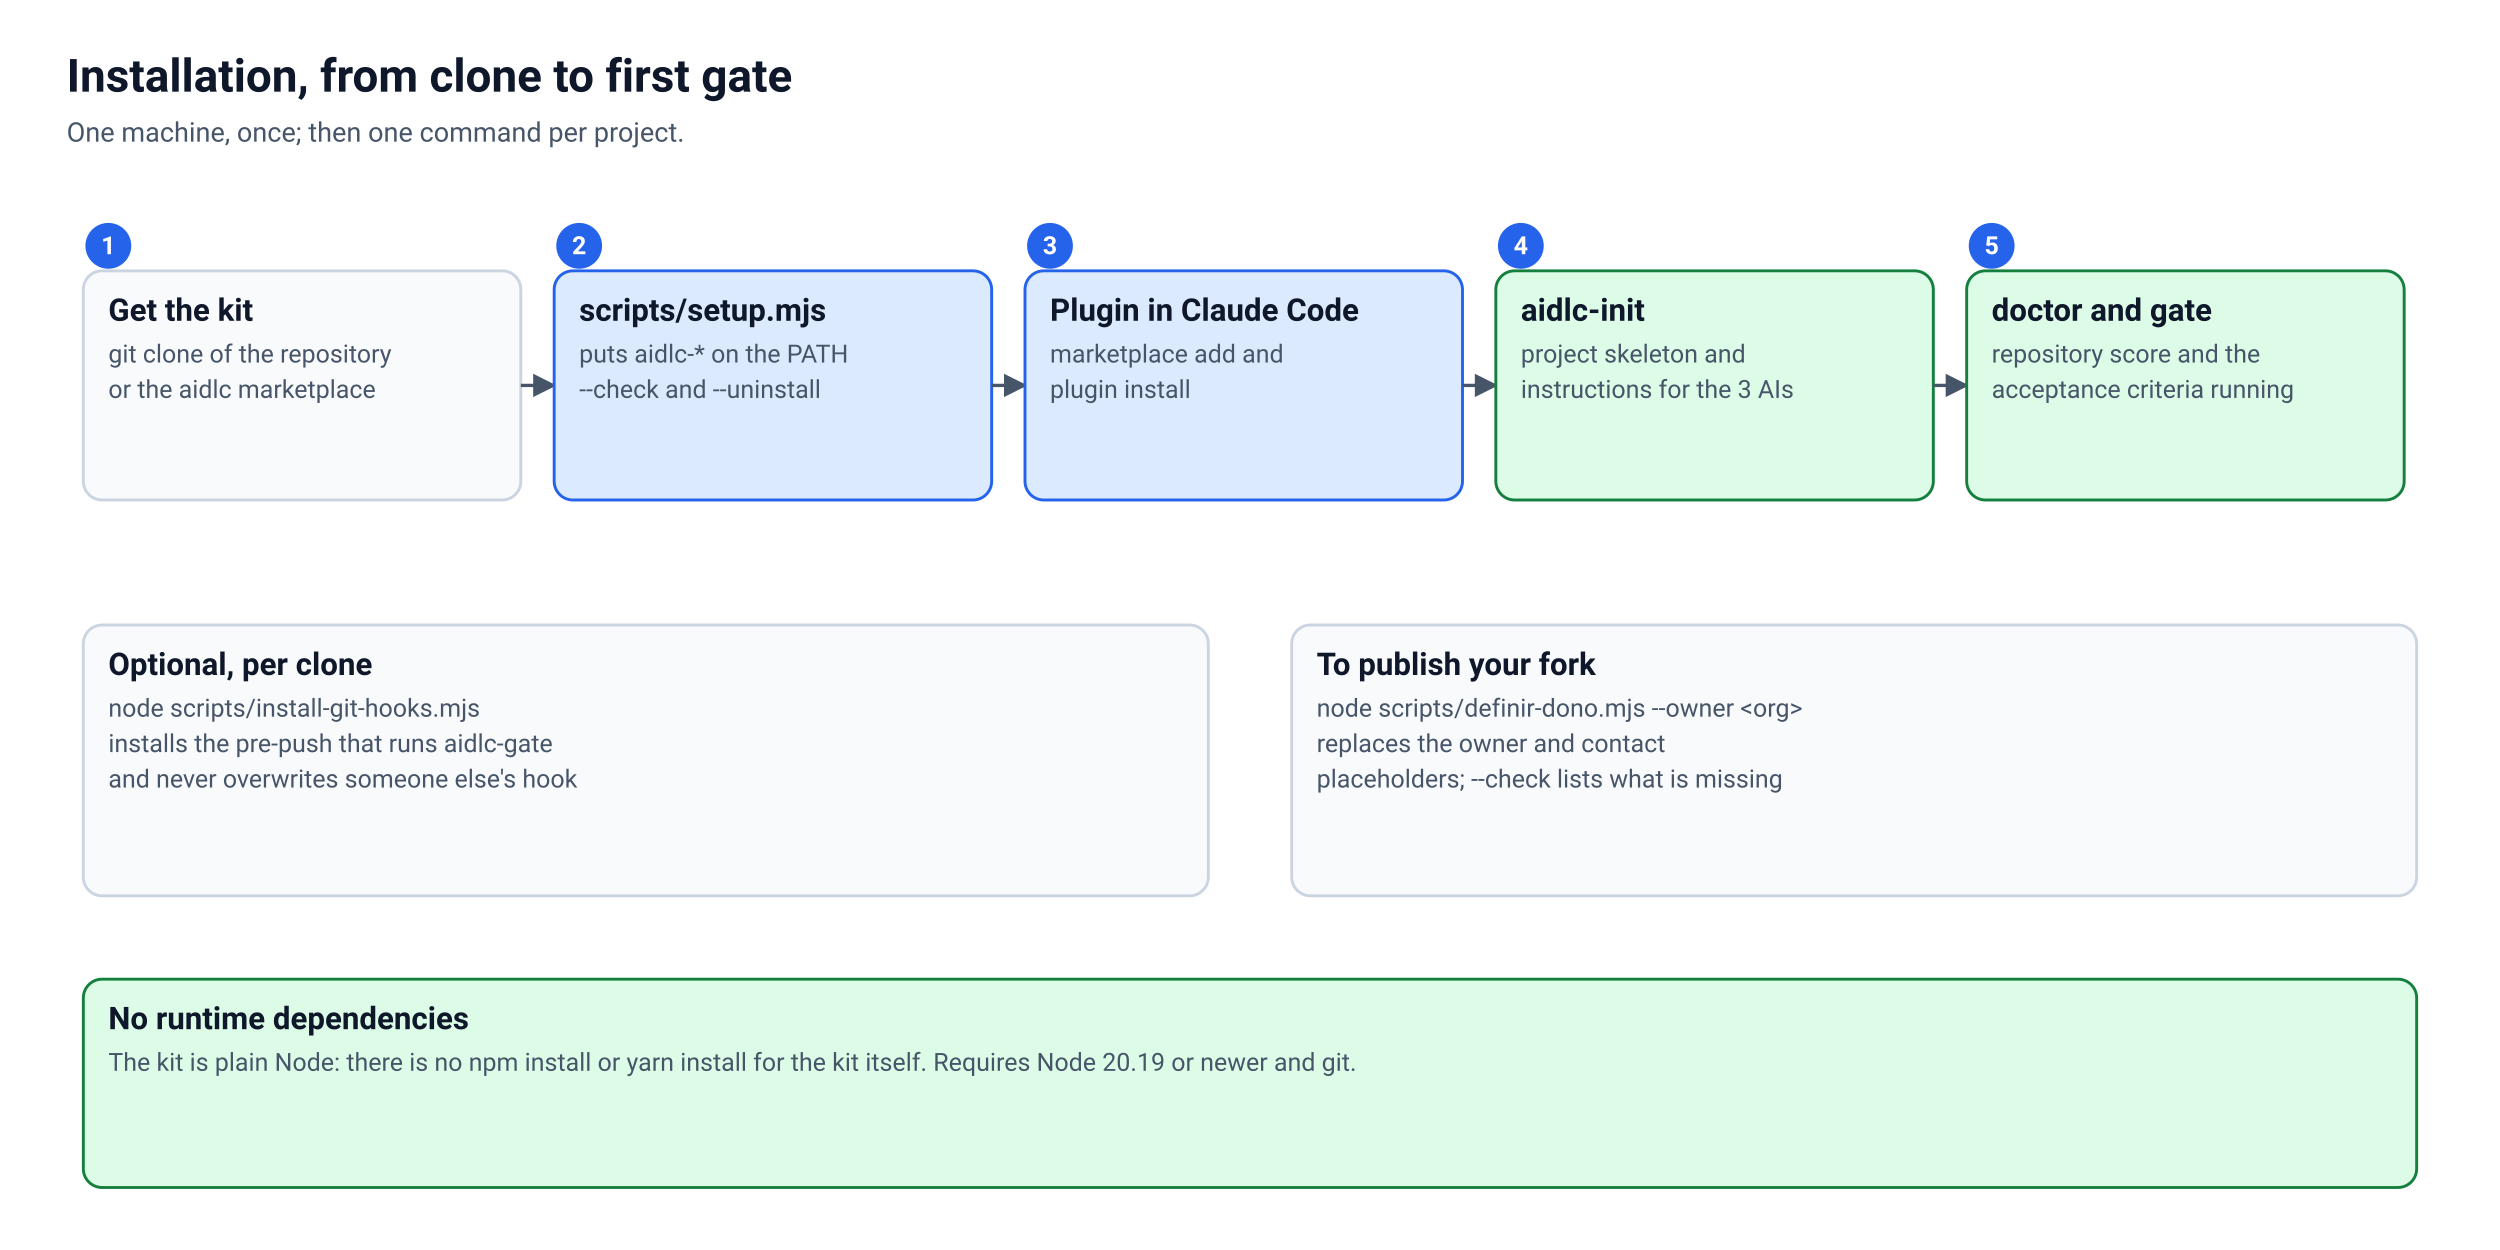
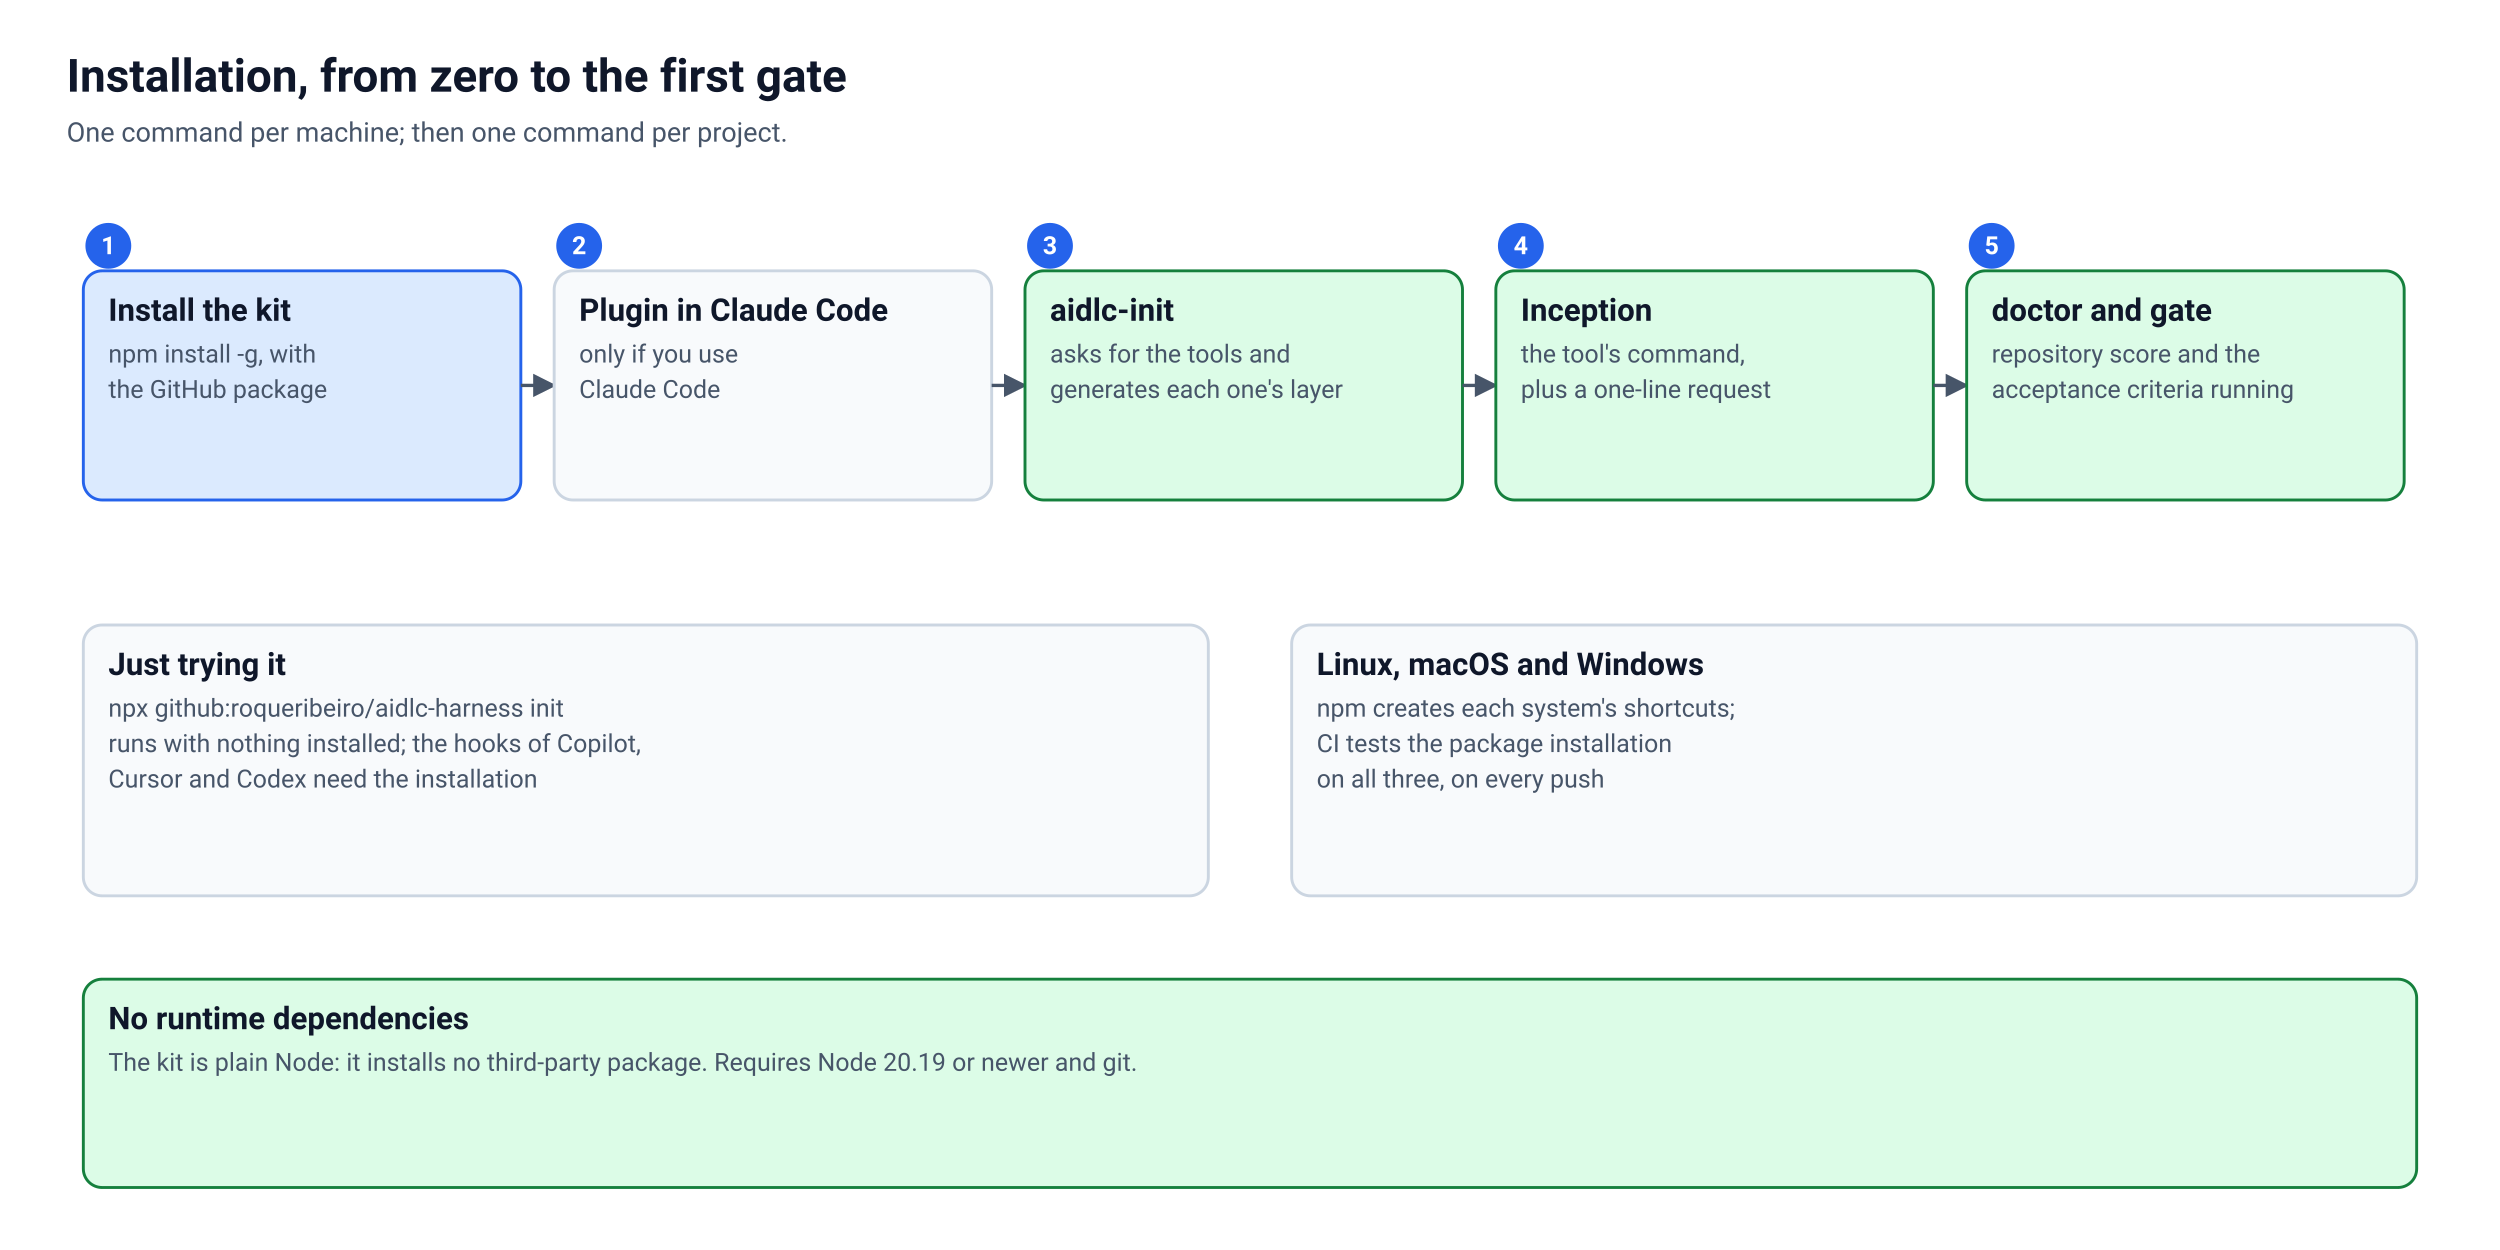
<svg xmlns="http://www.w3.org/2000/svg" viewBox="0 0 1200 600" width="1200" height="600" font-family="system-ui, -apple-system, 'Segoe UI', Roboto, 'Helvetica Neue', Arial, sans-serif" role="img" aria-label="Installation">
  <rect width="1200" height="600" fill="#ffffff" />
  <defs>
    <marker id="ponta-suave" viewBox="0 0 10 10" refX="9" refY="5" markerWidth="7" markerHeight="7" orient="auto-start-reverse">
      <path d="M0 0L10 5L0 10z" fill="#475569" />
    </marker>
  </defs>
-   <text x="32" y="44" font-size="22" font-weight="700" fill="#0f172a">Installation, from clone to first gate</text>
-   <text x="32" y="68" font-size="13" fill="#475569">One machine, once; then one command per project.</text>
+   <text x="32" y="44" font-size="22" font-weight="700" fill="#0f172a">Installation, from zero to the first gate</text>
+   <text x="32" y="68" font-size="13" fill="#475569">One command per machine; then one command per project.</text>
  <g>
-     <rect x="40" y="130" width="210" height="110" rx="9" fill="#f8fafc" stroke="#cbd5e1" stroke-width="1.4" />
-     <text x="52" y="154" font-size="15" font-weight="700" fill="#0f172a">Get the kit</text>
-     <text x="52" y="174" font-size="12" fill="#475569">git clone of the repository</text>
-     <text x="52" y="191" font-size="12" fill="#475569">or the aidlc marketplace</text>
+     <rect x="40" y="130" width="210" height="110" rx="9" fill="#dbeafe" stroke="#2563eb" stroke-width="1.4" />
+     <text x="52" y="154" font-size="15" font-weight="700" fill="#0f172a">Install the kit</text>
+     <text x="52" y="174" font-size="12" fill="#475569">npm install -g, with</text>
+     <text x="52" y="191" font-size="12" fill="#475569">the GitHub package</text>
  </g>
  <circle cx="52" cy="118" r="11" fill="#2563eb" />
  <text x="52" y="122" font-size="12" font-weight="700" text-anchor="middle" fill="#ffffff">1</text>
  <path d="M250 185 L266 185" fill="none" stroke="#475569" stroke-width="1.6" marker-end="url(#ponta-suave)" />
  <g>
-     <rect x="266" y="130" width="210" height="110" rx="9" fill="#dbeafe" stroke="#2563eb" stroke-width="1.4" />
-     <text x="278" y="154" font-size="15" font-weight="700" fill="#0f172a">scripts/setup.mjs</text>
-     <text x="278" y="174" font-size="12" fill="#475569">puts aidlc-* on the PATH</text>
-     <text x="278" y="191" font-size="12" fill="#475569">--check and --uninstall</text>
+     <rect x="266" y="130" width="210" height="110" rx="9" fill="#f8fafc" stroke="#cbd5e1" stroke-width="1.4" />
+     <text x="278" y="154" font-size="15" font-weight="700" fill="#0f172a">Plugin in Claude Code</text>
+     <text x="278" y="174" font-size="12" fill="#475569">only if you use</text>
+     <text x="278" y="191" font-size="12" fill="#475569">Claude Code</text>
  </g>
  <circle cx="278" cy="118" r="11" fill="#2563eb" />
  <text x="278" y="122" font-size="12" font-weight="700" text-anchor="middle" fill="#ffffff">2</text>
  <path d="M476 185 L492 185" fill="none" stroke="#475569" stroke-width="1.6" marker-end="url(#ponta-suave)" />
  <g>
-     <rect x="492" y="130" width="210" height="110" rx="9" fill="#dbeafe" stroke="#2563eb" stroke-width="1.4" />
-     <text x="504" y="154" font-size="15" font-weight="700" fill="#0f172a">Plugin in Claude Code</text>
-     <text x="504" y="174" font-size="12" fill="#475569">marketplace add and</text>
-     <text x="504" y="191" font-size="12" fill="#475569">plugin install</text>
+     <rect x="492" y="130" width="210" height="110" rx="9" fill="#dcfce7" stroke="#15803d" stroke-width="1.4" />
+     <text x="504" y="154" font-size="15" font-weight="700" fill="#0f172a">aidlc-init</text>
+     <text x="504" y="174" font-size="12" fill="#475569">asks for the tools and</text>
+     <text x="504" y="191" font-size="12" fill="#475569">generates each one's layer</text>
  </g>
  <circle cx="504" cy="118" r="11" fill="#2563eb" />
  <text x="504" y="122" font-size="12" font-weight="700" text-anchor="middle" fill="#ffffff">3</text>
  <path d="M702 185 L718 185" fill="none" stroke="#475569" stroke-width="1.6" marker-end="url(#ponta-suave)" />
  <g>
    <rect x="718" y="130" width="210" height="110" rx="9" fill="#dcfce7" stroke="#15803d" stroke-width="1.4" />
-     <text x="730" y="154" font-size="15" font-weight="700" fill="#0f172a">aidlc-init</text>
-     <text x="730" y="174" font-size="12" fill="#475569">project skeleton and</text>
-     <text x="730" y="191" font-size="12" fill="#475569">instructions for the 3 AIs</text>
+     <text x="730" y="154" font-size="15" font-weight="700" fill="#0f172a">Inception</text>
+     <text x="730" y="174" font-size="12" fill="#475569">the tool's command,</text>
+     <text x="730" y="191" font-size="12" fill="#475569">plus a one-line request</text>
  </g>
  <circle cx="730" cy="118" r="11" fill="#2563eb" />
  <text x="730" y="122" font-size="12" font-weight="700" text-anchor="middle" fill="#ffffff">4</text>
  <path d="M928 185 L944 185" fill="none" stroke="#475569" stroke-width="1.6" marker-end="url(#ponta-suave)" />
  <g>
    <rect x="944" y="130" width="210" height="110" rx="9" fill="#dcfce7" stroke="#15803d" stroke-width="1.4" />
    <text x="956" y="154" font-size="15" font-weight="700" fill="#0f172a">doctor and gate</text>
    <text x="956" y="174" font-size="12" fill="#475569">repository score and the</text>
    <text x="956" y="191" font-size="12" fill="#475569">acceptance criteria running</text>
  </g>
  <circle cx="956" cy="118" r="11" fill="#2563eb" />
  <text x="956" y="122" font-size="12" font-weight="700" text-anchor="middle" fill="#ffffff">5</text>
  <g>
    <rect x="40" y="300" width="540" height="130" rx="9" fill="#f8fafc" stroke="#cbd5e1" stroke-width="1.4" />
-     <text x="52" y="324" font-size="15" font-weight="700" fill="#0f172a">Optional, per clone</text>
-     <text x="52" y="344" font-size="12" fill="#475569">node scripts/install-git-hooks.mjs</text>
-     <text x="52" y="361" font-size="12" fill="#475569">installs the pre-push that runs aidlc-gate</text>
-     <text x="52" y="378" font-size="12" fill="#475569">and never overwrites someone else's hook</text>
+     <text x="52" y="324" font-size="15" font-weight="700" fill="#0f172a">Just trying it</text>
+     <text x="52" y="344" font-size="12" fill="#475569">npx github:roqueribeiro/aidlc-harness init</text>
+     <text x="52" y="361" font-size="12" fill="#475569">runs with nothing installed; the hooks of Copilot,</text>
+     <text x="52" y="378" font-size="12" fill="#475569">Cursor and Codex need the installation</text>
  </g>
  <g>
    <rect x="620" y="300" width="540" height="130" rx="9" fill="#f8fafc" stroke="#cbd5e1" stroke-width="1.4" />
-     <text x="632" y="324" font-size="15" font-weight="700" fill="#0f172a">To publish your fork</text>
-     <text x="632" y="344" font-size="12" fill="#475569">node scripts/definir-dono.mjs --owner &lt;org&gt;</text>
-     <text x="632" y="361" font-size="12" fill="#475569">replaces the owner and contact</text>
-     <text x="632" y="378" font-size="12" fill="#475569">placeholders; --check lists what is missing</text>
+     <text x="632" y="324" font-size="15" font-weight="700" fill="#0f172a">Linux, macOS and Windows</text>
+     <text x="632" y="344" font-size="12" fill="#475569">npm creates each system's shortcuts;</text>
+     <text x="632" y="361" font-size="12" fill="#475569">CI tests the package installation</text>
+     <text x="632" y="378" font-size="12" fill="#475569">on all three, on every push</text>
  </g>
  <g>
    <rect x="40" y="470" width="1120" height="100" rx="9" fill="#dcfce7" stroke="#15803d" stroke-width="1.4" />
    <text x="52" y="494" font-size="15" font-weight="700" fill="#0f172a">No runtime dependencies</text>
-     <text x="52" y="514" font-size="12" fill="#475569">The kit is plain Node: there is no npm install or yarn install for the kit itself. Requires Node 20.19 or newer and git.</text>
+     <text x="52" y="514" font-size="12" fill="#475569">The kit is plain Node: it installs no third-party package. Requires Node 20.19 or newer and git.</text>
  </g>
</svg>
